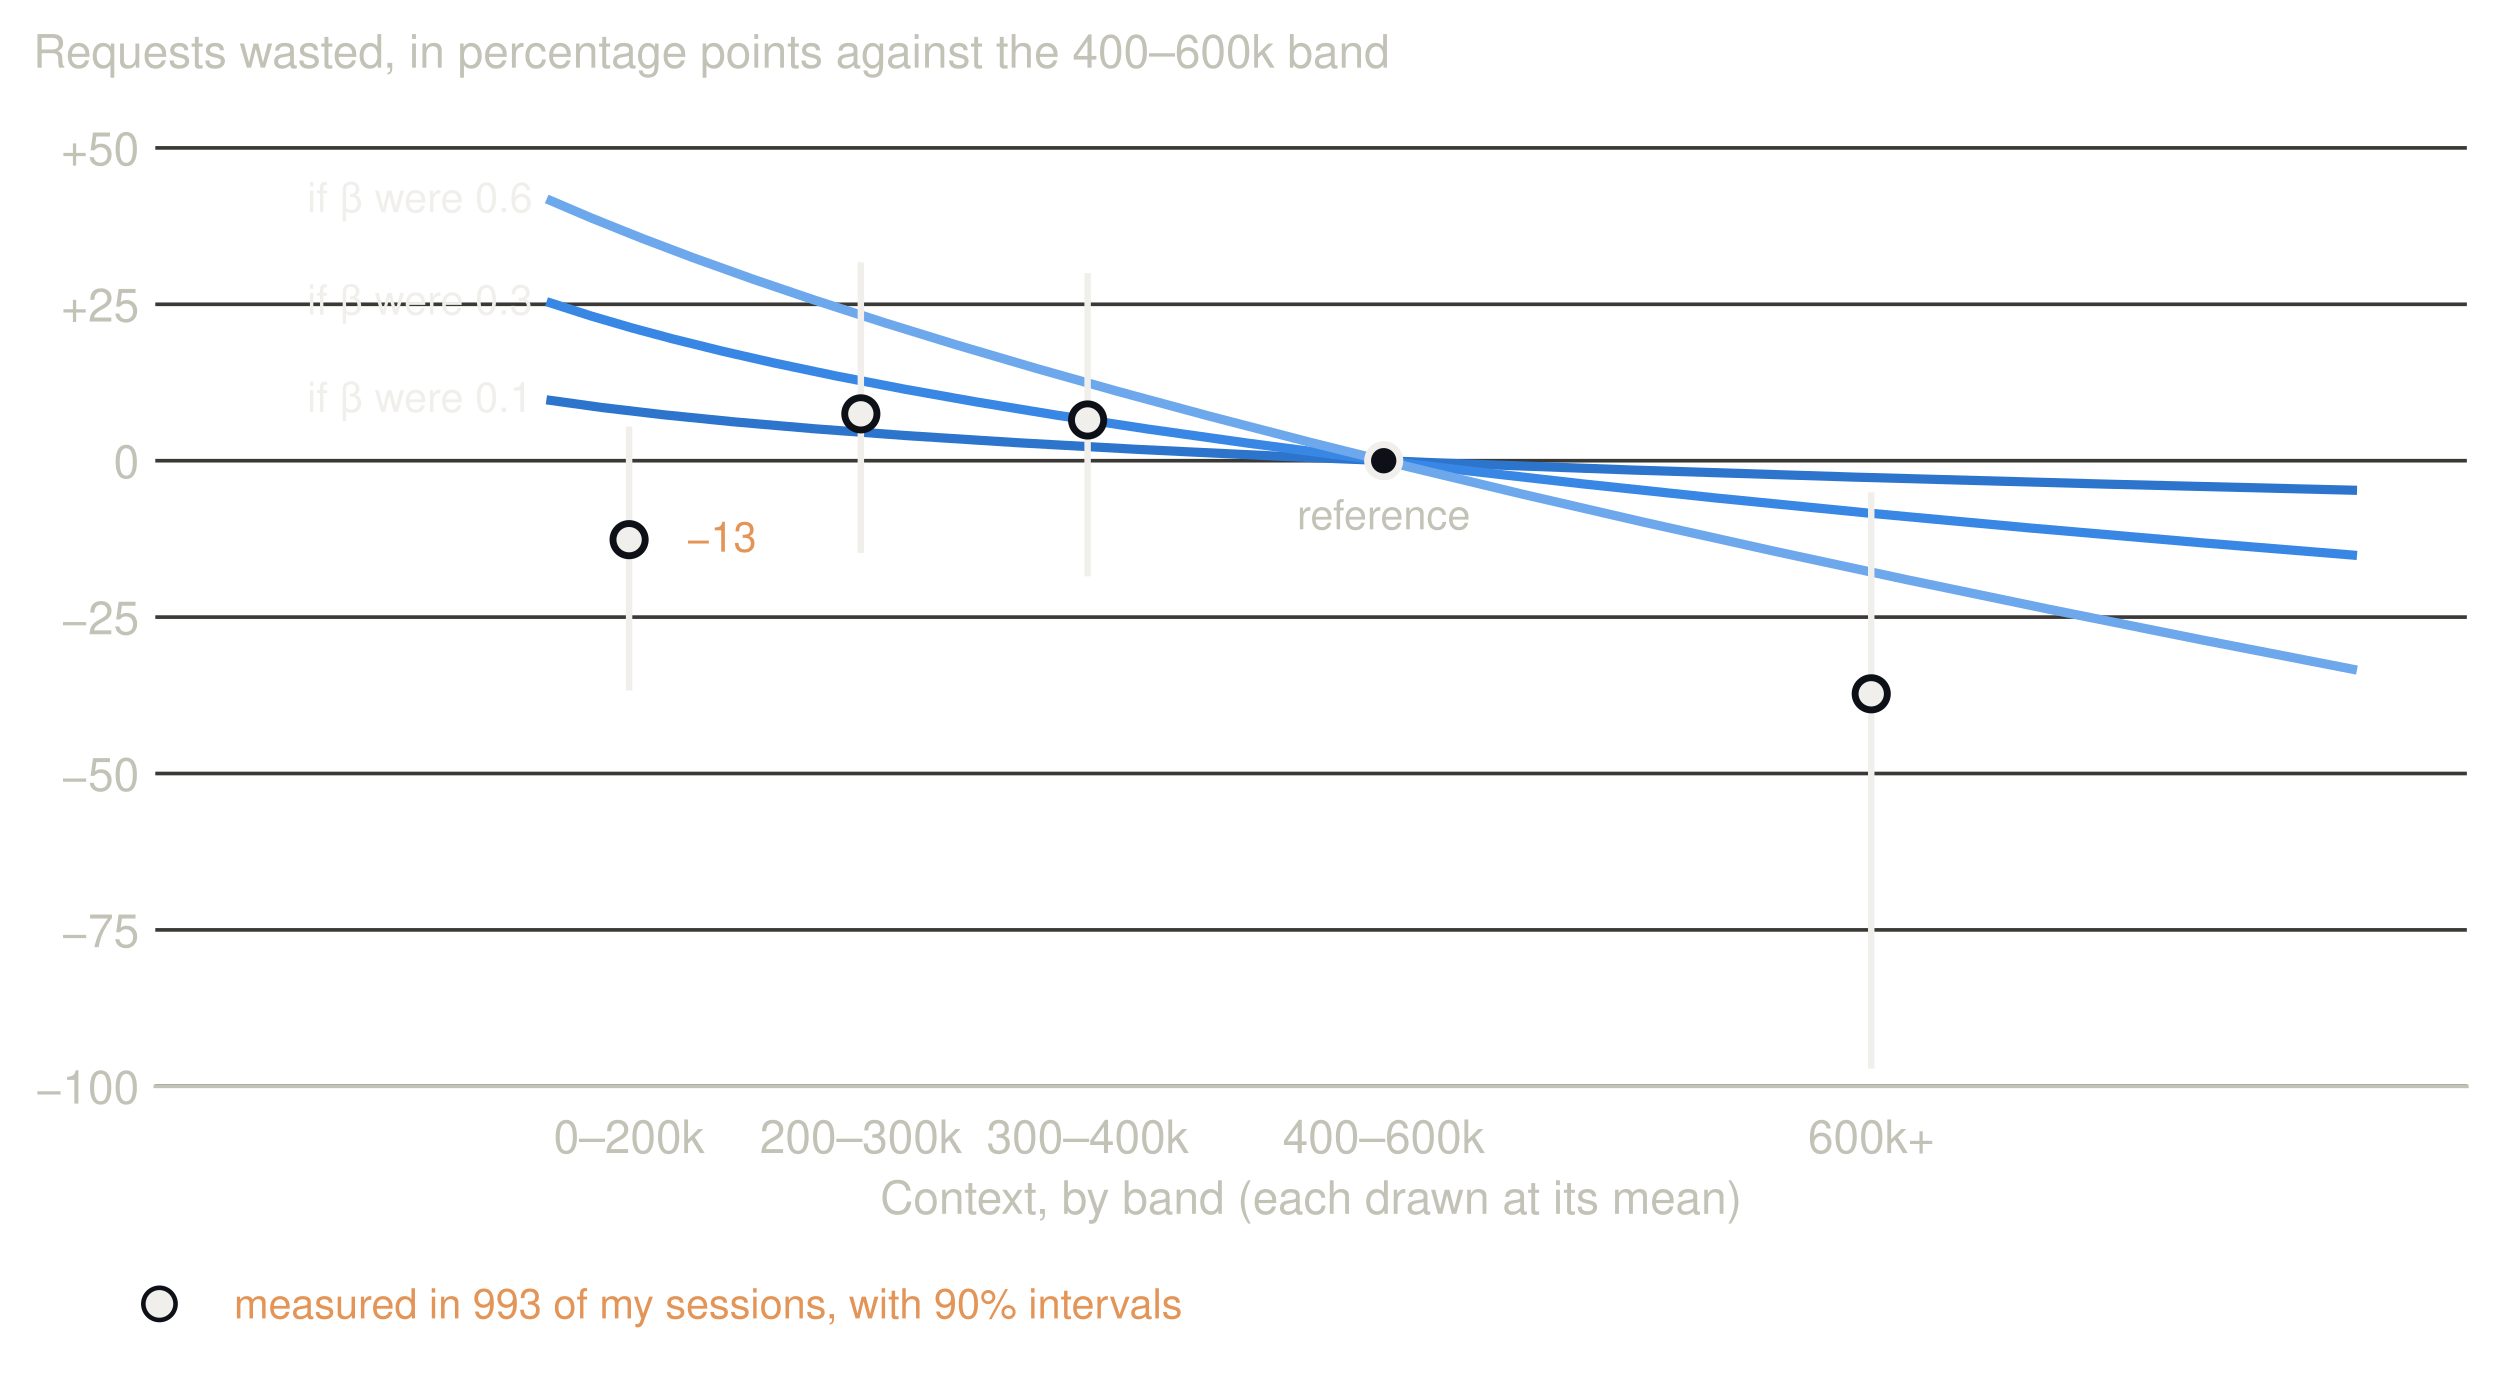
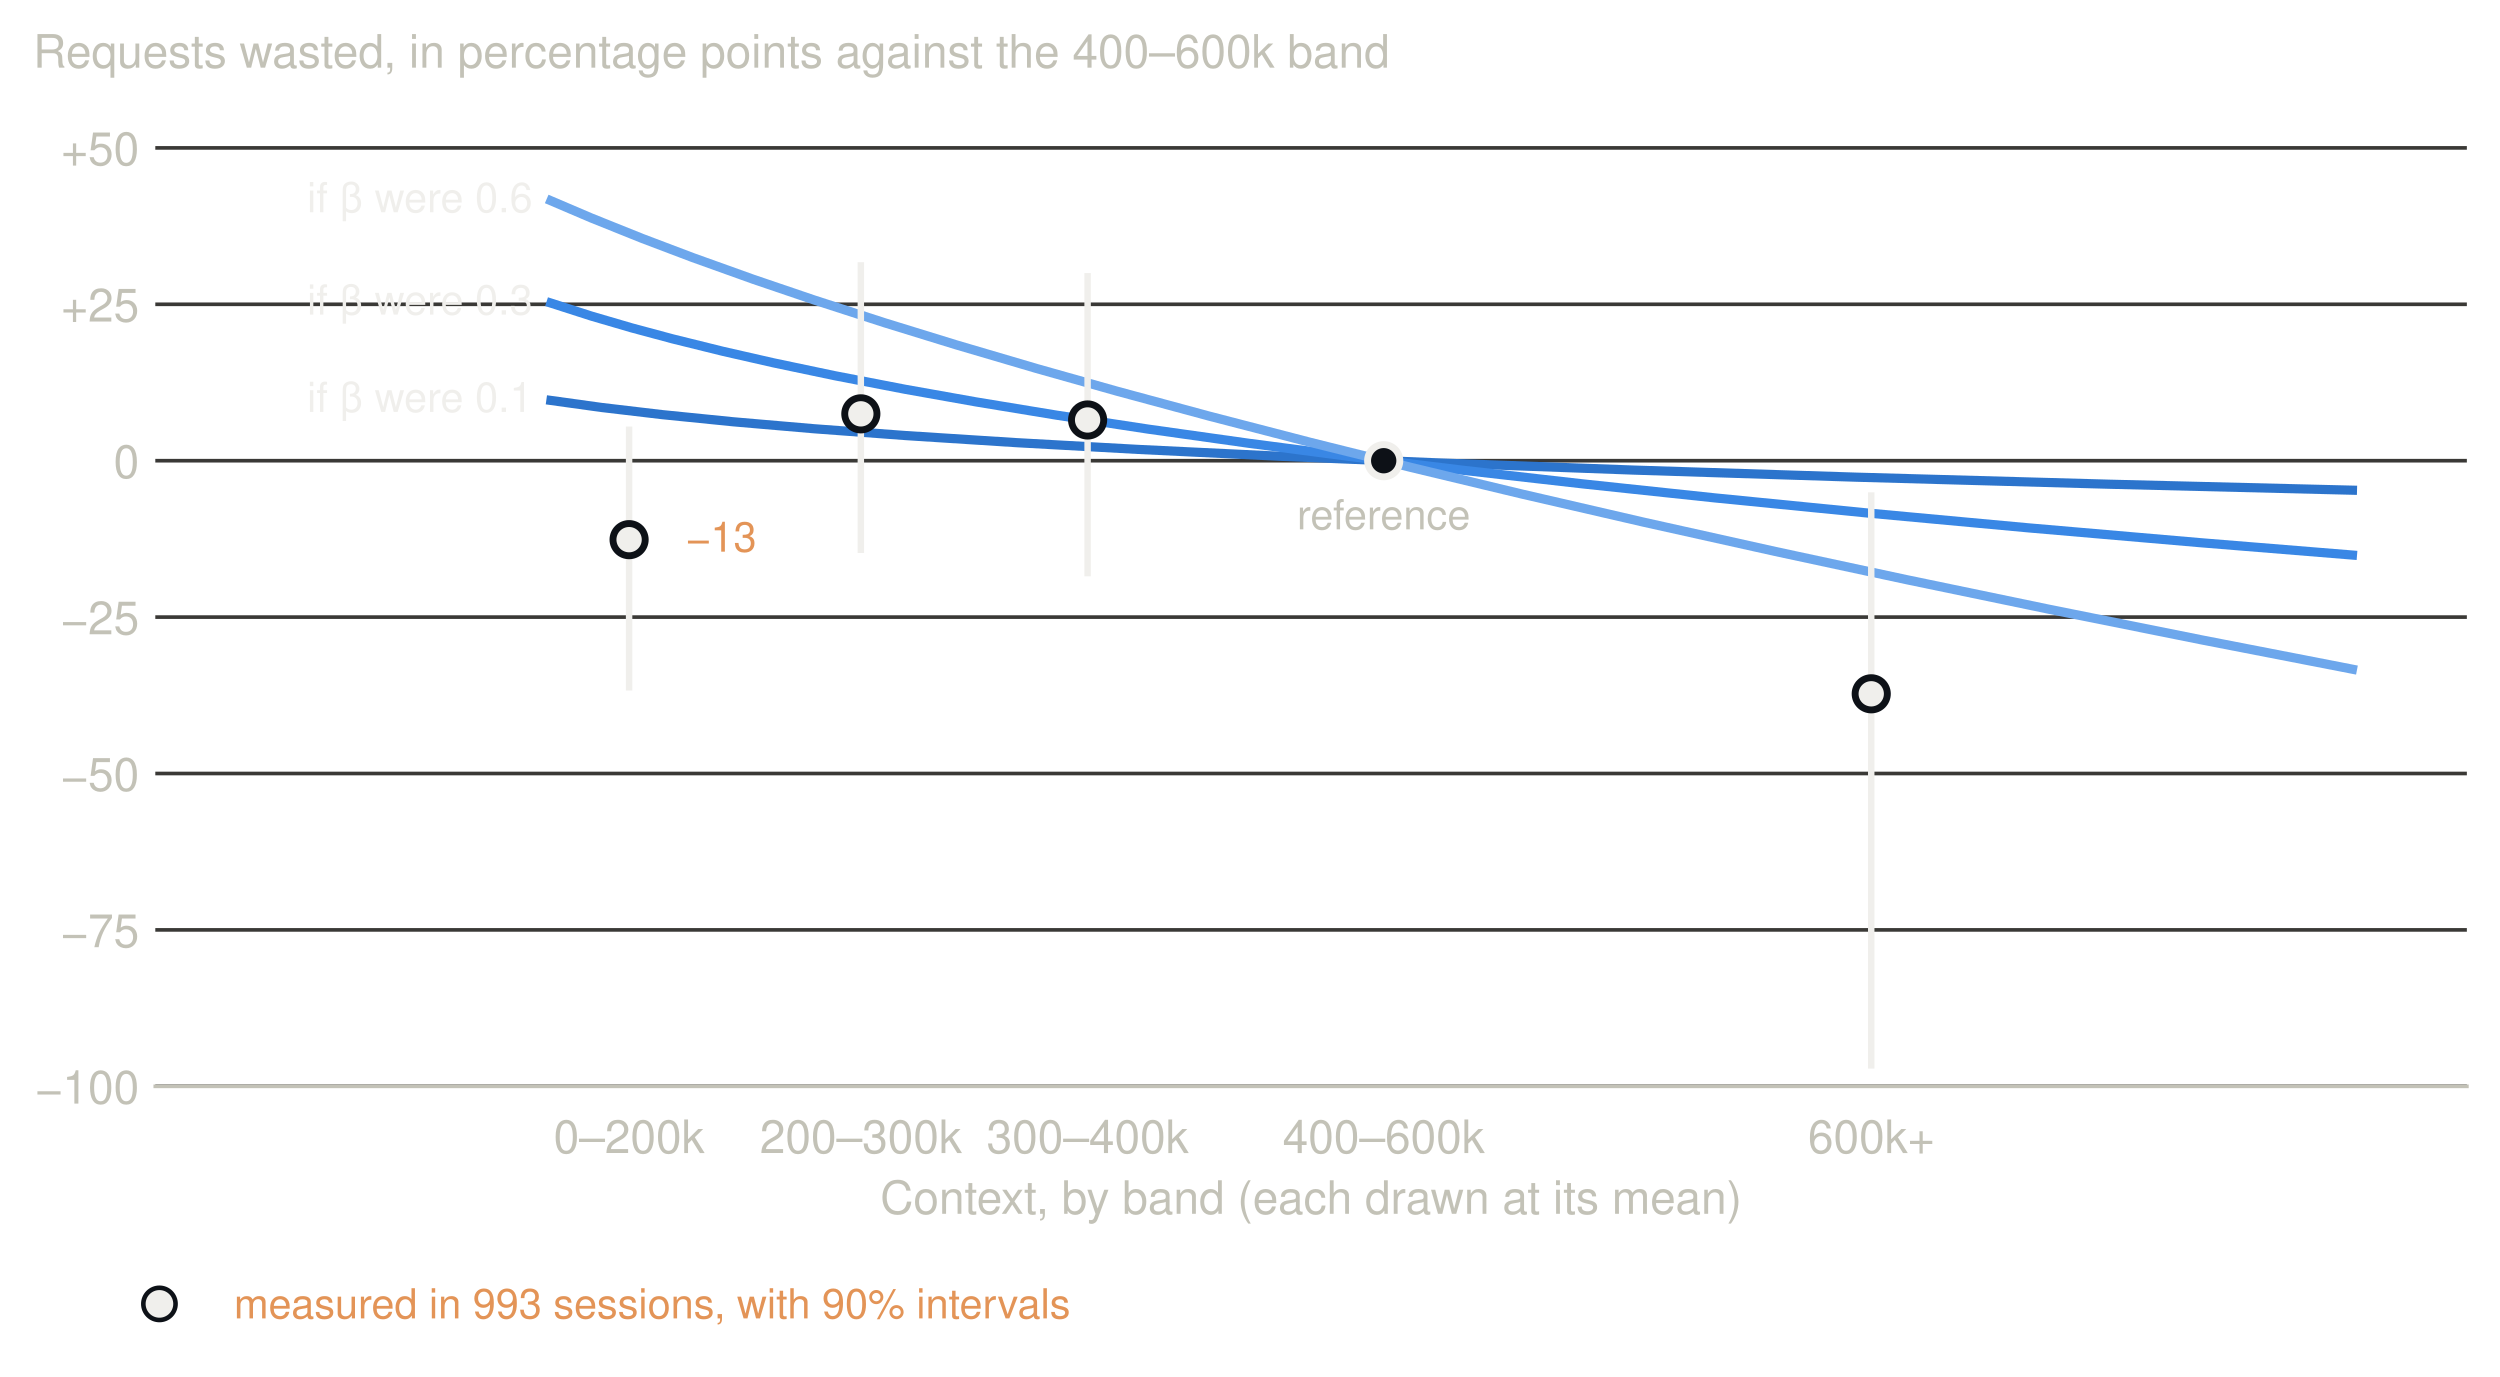
<svg xmlns="http://www.w3.org/2000/svg" xmlns:xlink="http://www.w3.org/1999/xlink" width="543.14pt" height="299.159pt" viewBox="0 0 543.14 299.159" version="1.1">
  <defs>
    <style type="text/css">*{stroke-linejoin: round; stroke-linecap: butt}</style>
  </defs>
  <g id="figure_1">
    <g id="patch_1">
      <path d="M 0 299.159  L 543.14 299.159  L 543.14 0  L 0 0  L 0 299.159  z " style="fill: none" />
    </g>
    <g id="axes_1">
      <g id="patch_2">
        <path d="M 33.74 236.011  L 535.94 236.011  L 535.94 25.339  L 33.74 25.339  L 33.74 236.011  z " style="fill: none" />
      </g>
      <g id="matplotlib.axis_1">
        <g id="xtick_1">
          <g id="line2d_1" />
          <g id="text_1">
            <text style="font-size: 10px; font-family: 'Helvetica', 'Arial', 'DejaVu Sans'; text-anchor: middle; fill: #c3c2b7" x="136.675" y="250.511" transform="rotate(-0 136.675 250.5114)">0–200k</text>
          </g>
        </g>
        <g id="xtick_2">
          <g id="line2d_2" />
          <g id="text_2">
            <text style="font-size: 10px; font-family: 'Helvetica', 'Arial', 'DejaVu Sans'; text-anchor: middle; fill: #c3c2b7" x="187.023" y="250.511" transform="rotate(-0 187.0228 250.5114)">200–300k</text>
          </g>
        </g>
        <g id="xtick_3">
          <g id="line2d_3" />
          <g id="text_3">
            <text style="font-size: 10px; font-family: 'Helvetica', 'Arial', 'DejaVu Sans'; text-anchor: middle; fill: #c3c2b7" x="236.289" y="250.511" transform="rotate(-0 236.2891 250.5114)">300–400k</text>
          </g>
        </g>
        <g id="xtick_4">
          <g id="line2d_4" />
          <g id="text_4">
            <text style="font-size: 10px; font-family: 'Helvetica', 'Arial', 'DejaVu Sans'; text-anchor: middle; fill: #c3c2b7" x="300.617" y="250.511" transform="rotate(-0 300.6171 250.5114)">400–600k</text>
          </g>
        </g>
        <g id="xtick_5">
          <g id="line2d_5" />
          <g id="text_5">
            <text style="font-size: 10px; font-family: 'Helvetica', 'Arial', 'DejaVu Sans'; text-anchor: middle; fill: #c3c2b7" x="406.537" y="250.511" transform="rotate(-0 406.5372 250.5114)">600k+</text>
          </g>
        </g>
        <g id="text_6">
          <text style="font-size: 10px; font-family: 'Helvetica', 'Arial', 'DejaVu Sans'; text-anchor: middle; fill: #c3c2b7" x="284.84" y="263.711" transform="rotate(-0 284.84 263.7106)">Context, by band (each drawn at its mean)</text>
        </g>
      </g>
      <g id="matplotlib.axis_2">
        <g id="ytick_1">
          <g id="line2d_6">
            <path d="M 33.74 236.011  L 535.94 236.011  " clip-path="url(#pb8ab199f9a)" style="fill: none; stroke: #3a3936; stroke-width: 0.8; stroke-linecap: square" />
          </g>
          <g id="line2d_7" />
          <g id="text_7">
            <text style="font-size: 10px; font-family: 'Helvetica', 'Arial', 'DejaVu Sans'; text-anchor: end; fill: #c3c2b7" x="30.24" y="239.761" transform="rotate(-0 30.24 239.7614)">−100</text>
          </g>
        </g>
        <g id="ytick_2">
          <g id="line2d_8">
            <path d="M 33.74 202.032  L 535.94 202.032  " clip-path="url(#pb8ab199f9a)" style="fill: none; stroke: #3a3936; stroke-width: 0.8; stroke-linecap: square" />
          </g>
          <g id="line2d_9" />
          <g id="text_8">
            <text style="font-size: 10px; font-family: 'Helvetica', 'Arial', 'DejaVu Sans'; text-anchor: end; fill: #c3c2b7" x="30.24" y="205.782" transform="rotate(-0 30.24 205.782)">−75</text>
          </g>
        </g>
        <g id="ytick_3">
          <g id="line2d_10">
            <path d="M 33.74 168.053  L 535.94 168.053  " clip-path="url(#pb8ab199f9a)" style="fill: none; stroke: #3a3936; stroke-width: 0.8; stroke-linecap: square" />
          </g>
          <g id="line2d_11" />
          <g id="text_9">
            <text style="font-size: 10px; font-family: 'Helvetica', 'Arial', 'DejaVu Sans'; text-anchor: end; fill: #c3c2b7" x="30.24" y="171.803" transform="rotate(-0 30.24 171.8027)">−50</text>
          </g>
        </g>
        <g id="ytick_4">
          <g id="line2d_12">
            <path d="M 33.74 134.073  L 535.94 134.073  " clip-path="url(#pb8ab199f9a)" style="fill: none; stroke: #3a3936; stroke-width: 0.8; stroke-linecap: square" />
          </g>
          <g id="line2d_13" />
          <g id="text_10">
            <text style="font-size: 10px; font-family: 'Helvetica', 'Arial', 'DejaVu Sans'; text-anchor: end; fill: #c3c2b7" x="30.24" y="137.823" transform="rotate(-0 30.24 137.8233)">−25</text>
          </g>
        </g>
        <g id="ytick_5">
          <g id="line2d_14">
            <path d="M 33.74 100.094  L 535.94 100.094  " clip-path="url(#pb8ab199f9a)" style="fill: none; stroke: #3a3936; stroke-width: 0.8; stroke-linecap: square" />
          </g>
          <g id="line2d_15" />
          <g id="text_11">
            <text style="font-size: 10px; font-family: 'Helvetica', 'Arial', 'DejaVu Sans'; text-anchor: end; fill: #c3c2b7" x="30.24" y="103.844" transform="rotate(-0 30.24 103.844)">0</text>
          </g>
        </g>
        <g id="ytick_6">
          <g id="line2d_16">
            <path d="M 33.74 66.115  L 535.94 66.115  " clip-path="url(#pb8ab199f9a)" style="fill: none; stroke: #3a3936; stroke-width: 0.8; stroke-linecap: square" />
          </g>
          <g id="line2d_17" />
          <g id="text_12">
            <text style="font-size: 10px; font-family: 'Helvetica', 'Arial', 'DejaVu Sans'; text-anchor: end; fill: #c3c2b7" x="30.24" y="69.865" transform="rotate(-0 30.24 69.86461)">+25</text>
          </g>
        </g>
        <g id="ytick_7">
          <g id="line2d_18">
            <path d="M 33.74 32.135  L 535.94 32.135  " clip-path="url(#pb8ab199f9a)" style="fill: none; stroke: #3a3936; stroke-width: 0.8; stroke-linecap: square" />
          </g>
          <g id="line2d_19" />
          <g id="text_13">
            <text style="font-size: 10px; font-family: 'Helvetica', 'Arial', 'DejaVu Sans'; text-anchor: end; fill: #c3c2b7" x="30.24" y="35.885" transform="rotate(-0 30.24 35.88525)">+50</text>
          </g>
        </g>
        <g id="text_14">
          <text style="font-size: 10px; font-family: 'Helvetica', 'Arial', 'DejaVu Sans'; text-anchor: start; fill: #c3c2b7" x="7.2" y="14.7" transform="rotate(-0 7.2 14.7)">Requests wasted, in percentage points against the 400–600k band</text>
        </g>
      </g>
      <g id="line2d_20">
        <path d="M 119.693 87  L 130.687 88.525  L 143.88 90.083  L 159.271 91.632  L 176.862 93.148  L 196.651 94.62  L 220.838 96.171  L 247.223 97.635  L 278.006 99.121  L 313.187 100.6  L 354.964 102.129  L 403.338 103.671  L 458.308 105.2  L 511.079 106.496  L 511.079 106.496  " clip-path="url(#pb8ab199f9a)" style="fill: none; stroke: #2c74cc; stroke-width: 2; stroke-linecap: square" />
      </g>
      <g id="line2d_21">
        <path d="M 119.693 65.846  L 128.488 68.674  L 137.283 71.245  L 146.078 73.609  L 157.072 76.328  L 168.066 78.832  L 181.259 81.604  L 196.651 84.575  L 212.042 87.314  L 229.633 90.211  L 249.422 93.224  L 271.41 96.319  L 293.398 99.193  L 317.585 102.139  L 343.97 105.137  L 372.554 108.17  L 405.536 111.435  L 440.717 114.682  L 478.097 117.908  L 511.079 120.589  L 511.079 120.589  " clip-path="url(#pb8ab199f9a)" style="fill: none; stroke: #3987e5; stroke-width: 2; stroke-linecap: square" />
      </g>
      <g id="line2d_22">
        <path d="M 119.693 43.617  L 128.488 47.37  L 139.482 51.786  L 150.476 55.952  L 163.669 60.682  L 176.862 65.168  L 192.253 70.146  L 207.645 74.89  L 225.235 80.07  L 242.826 85.029  L 262.615 90.381  L 284.603 96.083  L 306.591 101.562  L 330.777 107.365  L 357.163 113.46  L 385.747 119.821  L 414.332 125.96  L 445.115 132.351  L 478.097 138.974  L 511.079 145.389  L 511.079 145.389  " clip-path="url(#pb8ab199f9a)" style="fill: none; stroke: #6da7ec; stroke-width: 2; stroke-linecap: square" />
      </g>
      <g id="patch_3">
        <path d="M 33.74 236.011  L 535.94 236.011  " style="fill: none; stroke: #c3c2b7; stroke-width: 0.8; stroke-linejoin: miter; stroke-linecap: square" />
      </g>
      <g id="text_15">
        <text style="font-size: 9px; font-family: 'Helvetica', 'Arial', 'DejaVu Sans'; text-anchor: end; fill: #f0efec" x="115.715" y="89.494" transform="rotate(-0 115.7151 89.49362)">if β were 0.1</text>
      </g>
      <g id="text_16">
        <text style="font-size: 9px; font-family: 'Helvetica', 'Arial', 'DejaVu Sans'; text-anchor: end; fill: #f0efec" x="115.715" y="68.34" transform="rotate(-0 115.7151 68.34015)">if β were 0.3</text>
      </g>
      <g id="text_17">
        <text style="font-size: 9px; font-family: 'Helvetica', 'Arial', 'DejaVu Sans'; text-anchor: end; fill: #f0efec" x="115.715" y="46.111" transform="rotate(-0 115.7151 46.11126)">if β were 0.6</text>
      </g>
      <g id="LineCollection_1">
        <path d="M 136.675 150.016  L 136.675 92.67  " clip-path="url(#pb8ab199f9a)" style="fill: none; stroke: #f0efec; stroke-width: 1.4" />
        <path d="M 187.023 120.142  L 187.023 56.96  " clip-path="url(#pb8ab199f9a)" style="fill: none; stroke: #f0efec; stroke-width: 1.4" />
        <path d="M 236.289 125.206  L 236.289 59.332  " clip-path="url(#pb8ab199f9a)" style="fill: none; stroke: #f0efec; stroke-width: 1.4" />
        <path d="M 406.537 232.166  L 406.537 106.956  " clip-path="url(#pb8ab199f9a)" style="fill: none; stroke: #f0efec; stroke-width: 1.4" />
      </g>
      <g id="line2d_23">
        <defs>
          <path id="mf77cb04ec9" d="M 0 3.5  C 0.928 3.5 1.819 3.131 2.475 2.475  C 3.131 1.819 3.5 0.928 3.5 0  C 3.5 -0.928 3.131 -1.819 2.475 -2.475  C 1.819 -3.131 0.928 -3.5 0 -3.5  C -0.928 -3.5 -1.819 -3.131 -2.475 -2.475  C -3.131 -1.819 -3.5 -0.928 -3.5 0  C -3.5 0.928 -3.131 1.819 -2.475 2.475  C -1.819 3.131 -0.928 3.5 0 3.5  z " style="stroke: #f0efec; stroke-width: 1.5" />
        </defs>
        <g clip-path="url(#pb8ab199f9a)">
          <use xlink:href="#mf77cb04ec9" x="300.617" y="100.094" style="fill: #0d1117; stroke: #f0efec; stroke-width: 1.5" />
        </g>
      </g>
      <g id="text_18">
        <text style="font-size: 9px; font-family: 'Helvetica', 'Arial', 'DejaVu Sans'; text-anchor: middle; fill: #c3c2b7" x="300.617" y="114.999" transform="rotate(-0 300.6171 114.999)">reference</text>
      </g>
      <g id="text_19">
        <text style="font-size: 9px; font-family: 'Helvetica', 'Arial', 'DejaVu Sans'; text-anchor: start; fill: #e39457" x="149.106" y="119.853" transform="rotate(-0 149.1057 119.8531)">−13</text>
      </g>
      <g id="line2d_24">
        <defs>
          <path id="m10a382cb4c" d="M 0 3.5  C 0.928 3.5 1.819 3.131 2.475 2.475  C 3.131 1.819 3.5 0.928 3.5 0  C 3.5 -0.928 3.131 -1.819 2.475 -2.475  C 1.819 -3.131 0.928 -3.5 0 -3.5  C -0.928 -3.5 -1.819 -3.131 -2.475 -2.475  C -3.131 -1.819 -3.5 -0.928 -3.5 0  C -3.5 0.928 -3.131 1.819 -2.475 2.475  C -1.819 3.131 -0.928 3.5 0 3.5  z " style="stroke: #0d1117; stroke-width: 1.5" />
        </defs>
        <g clip-path="url(#pb8ab199f9a)">
          <use xlink:href="#m10a382cb4c" x="136.675" y="117.243" style="fill: #f0efec; stroke: #0d1117; stroke-width: 1.5" />
          <use xlink:href="#m10a382cb4c" x="187.023" y="89.911" style="fill: #f0efec; stroke: #0d1117; stroke-width: 1.5" />
          <use xlink:href="#m10a382cb4c" x="236.289" y="91.243" style="fill: #f0efec; stroke: #0d1117; stroke-width: 1.5" />
          <use xlink:href="#m10a382cb4c" x="406.537" y="150.734" style="fill: #f0efec; stroke: #0d1117; stroke-width: 1.5" />
        </g>
      </g>
    </g>
    <g id="legend_1">
      <g id="line2d_25">
        <defs>
          <path id="m77a3234559" d="M 0 3.5  C 0.928 3.5 1.819 3.131 2.475 2.475  C 3.131 1.819 3.5 0.928 3.5 0  C 3.5 -0.928 3.131 -1.819 2.475 -2.475  C 1.819 -3.131 0.928 -3.5 0 -3.5  C -0.928 -3.5 -1.819 -3.131 -2.475 -2.475  C -3.131 -1.819 -3.5 -0.928 -3.5 0  C -3.5 0.928 -3.131 1.819 -2.475 2.475  C -1.819 3.131 -0.928 3.5 0 3.5  z " style="stroke: #0d1117" />
        </defs>
        <g>
          <use xlink:href="#m77a3234559" x="34.64" y="283.279" style="fill: #f0efec; stroke: #0d1117" />
        </g>
      </g>
      <g id="text_20">
-         <text style="font-size: 9px; font-family: 'Helvetica', 'Arial', 'DejaVu Sans'; text-anchor: start; fill: #e39457" x="50.84" y="286.429" transform="rotate(-0 50.84 286.4294)">measured in 993 of my sessions, with 90% intervals</text>
+         <text style="font-size: 9px; font-family: 'Helvetica', 'Arial', 'DejaVu Sans'; text-anchor: start; fill: #e39457" x="50.84" y="286.429" transform="rotate(-0 50.84 286.4294)">measured in 993 sessions, with 90% intervals</text>
      </g>
    </g>
  </g>
  <defs>
    <clipPath id="pb8ab199f9a">
      <rect x="33.74" y="25.339" width="502.2" height="210.672" />
    </clipPath>
  </defs>
</svg>
